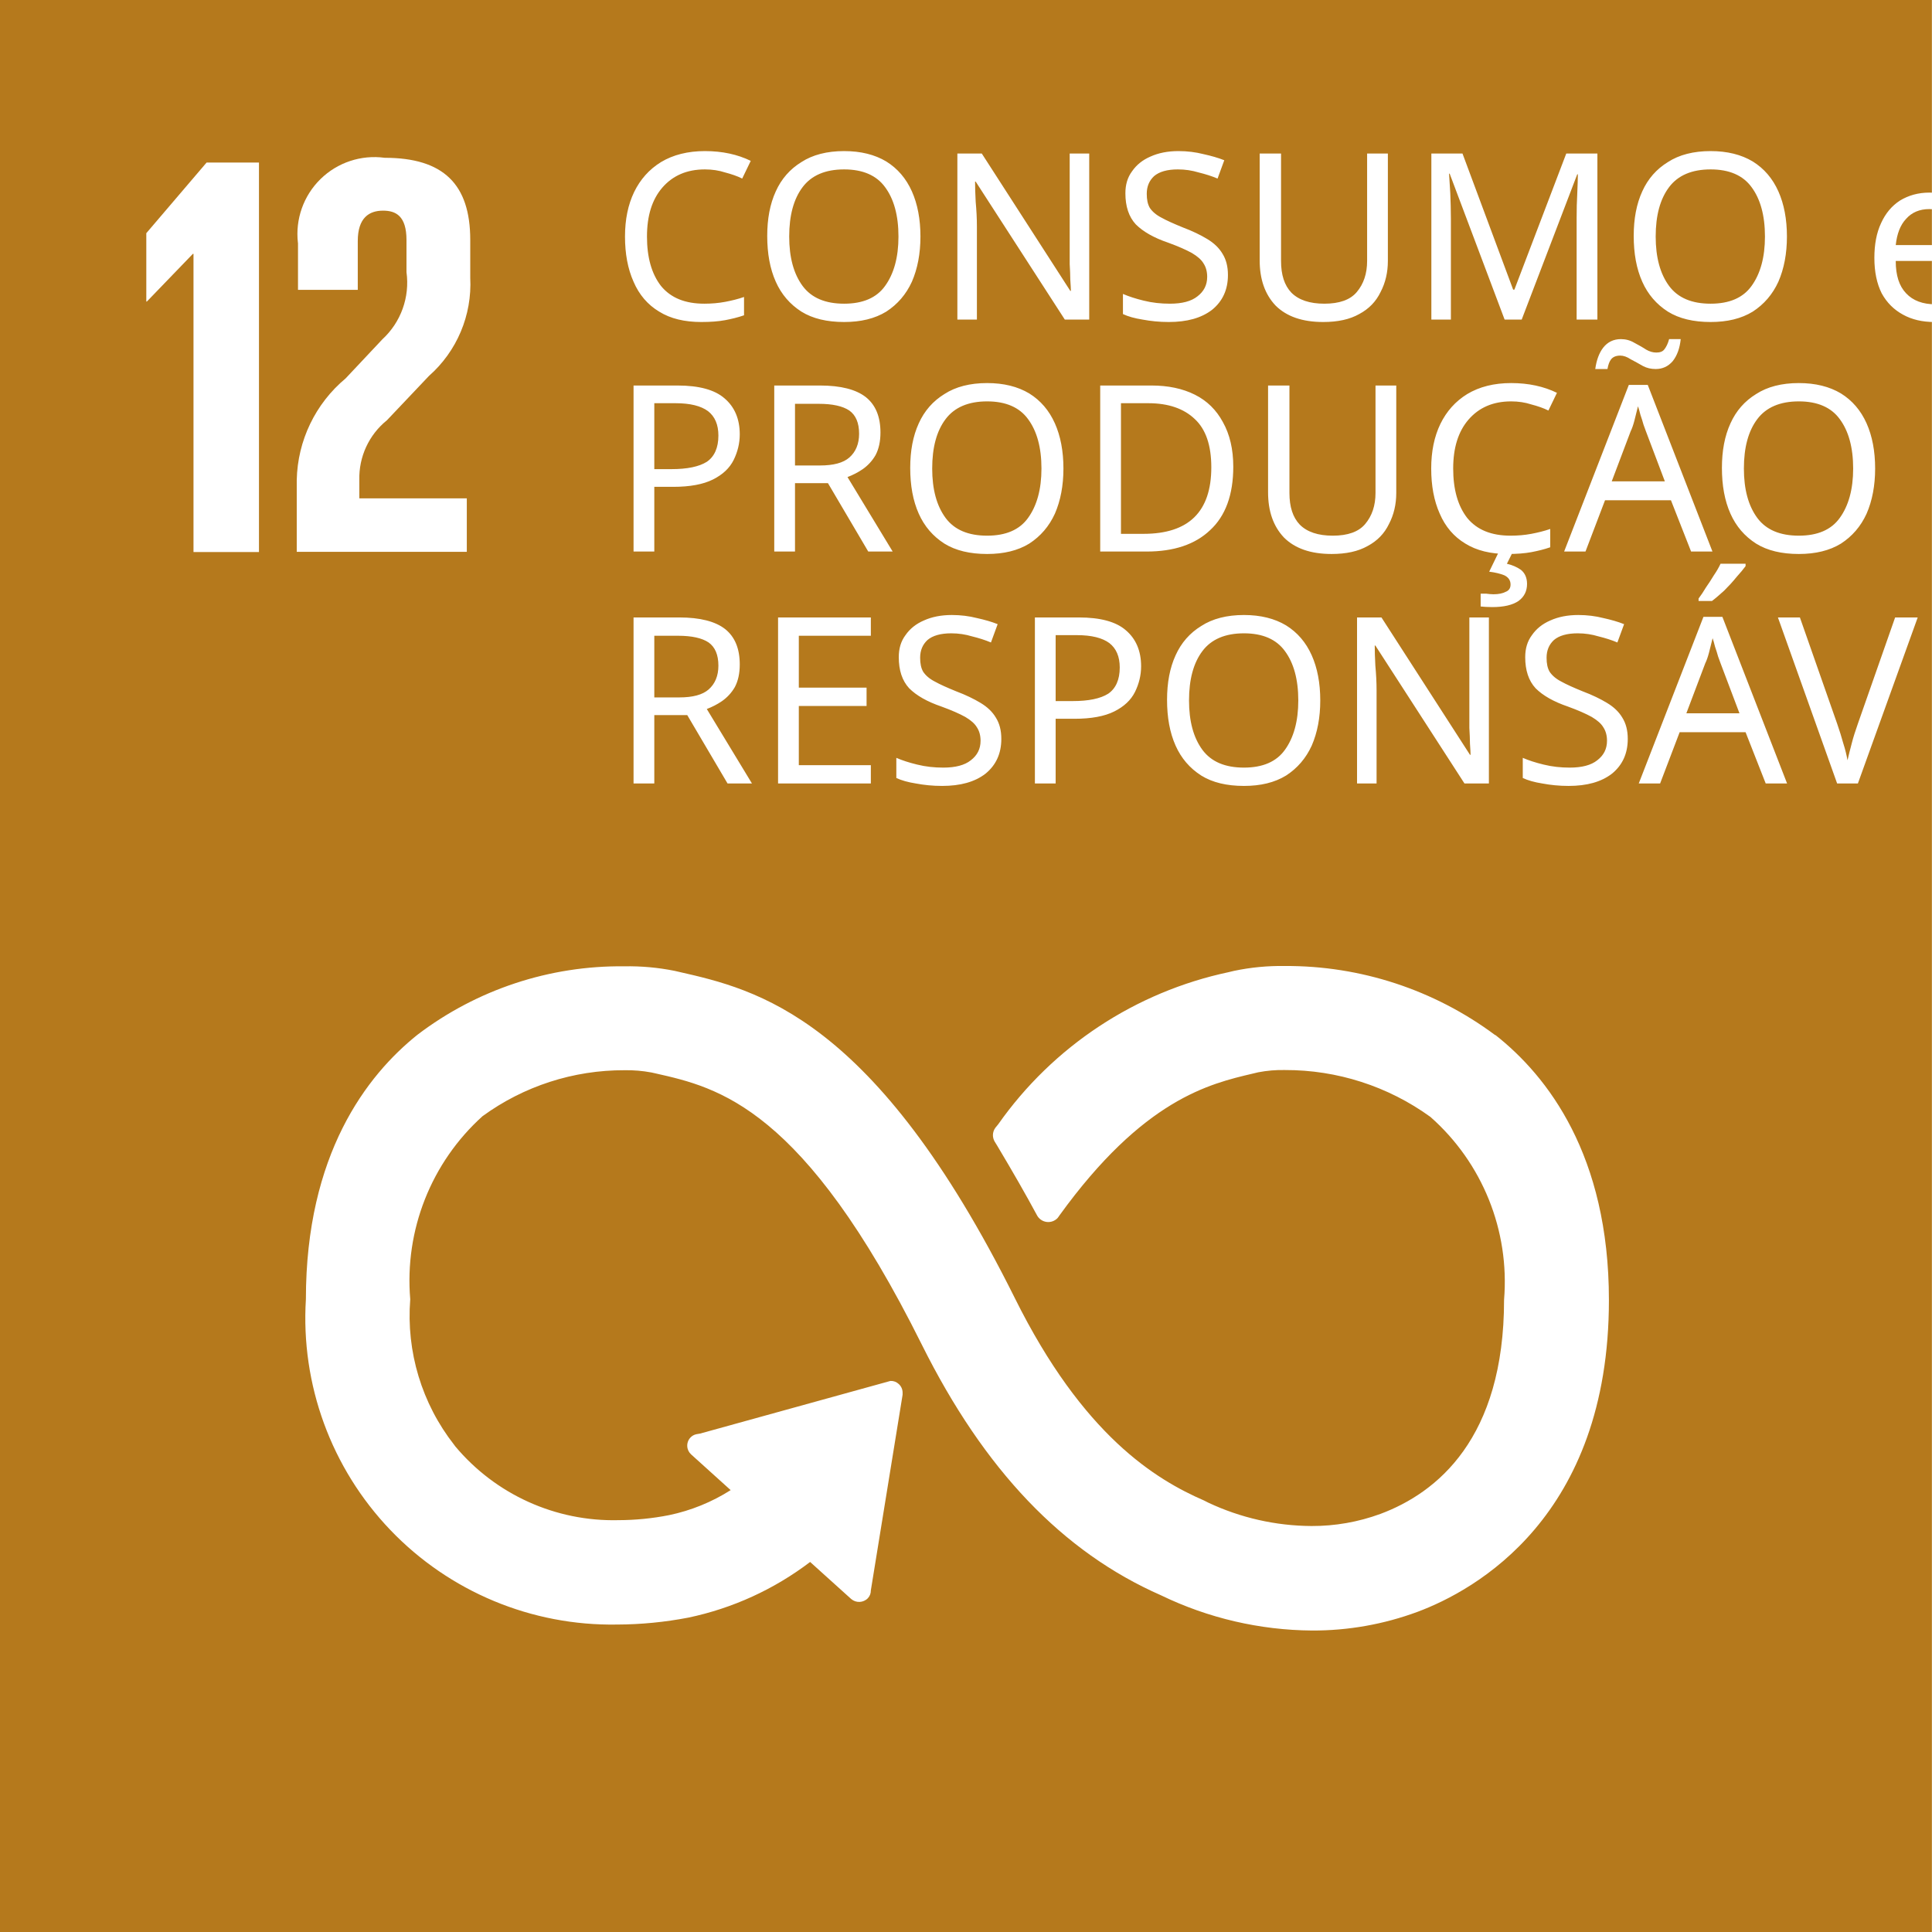
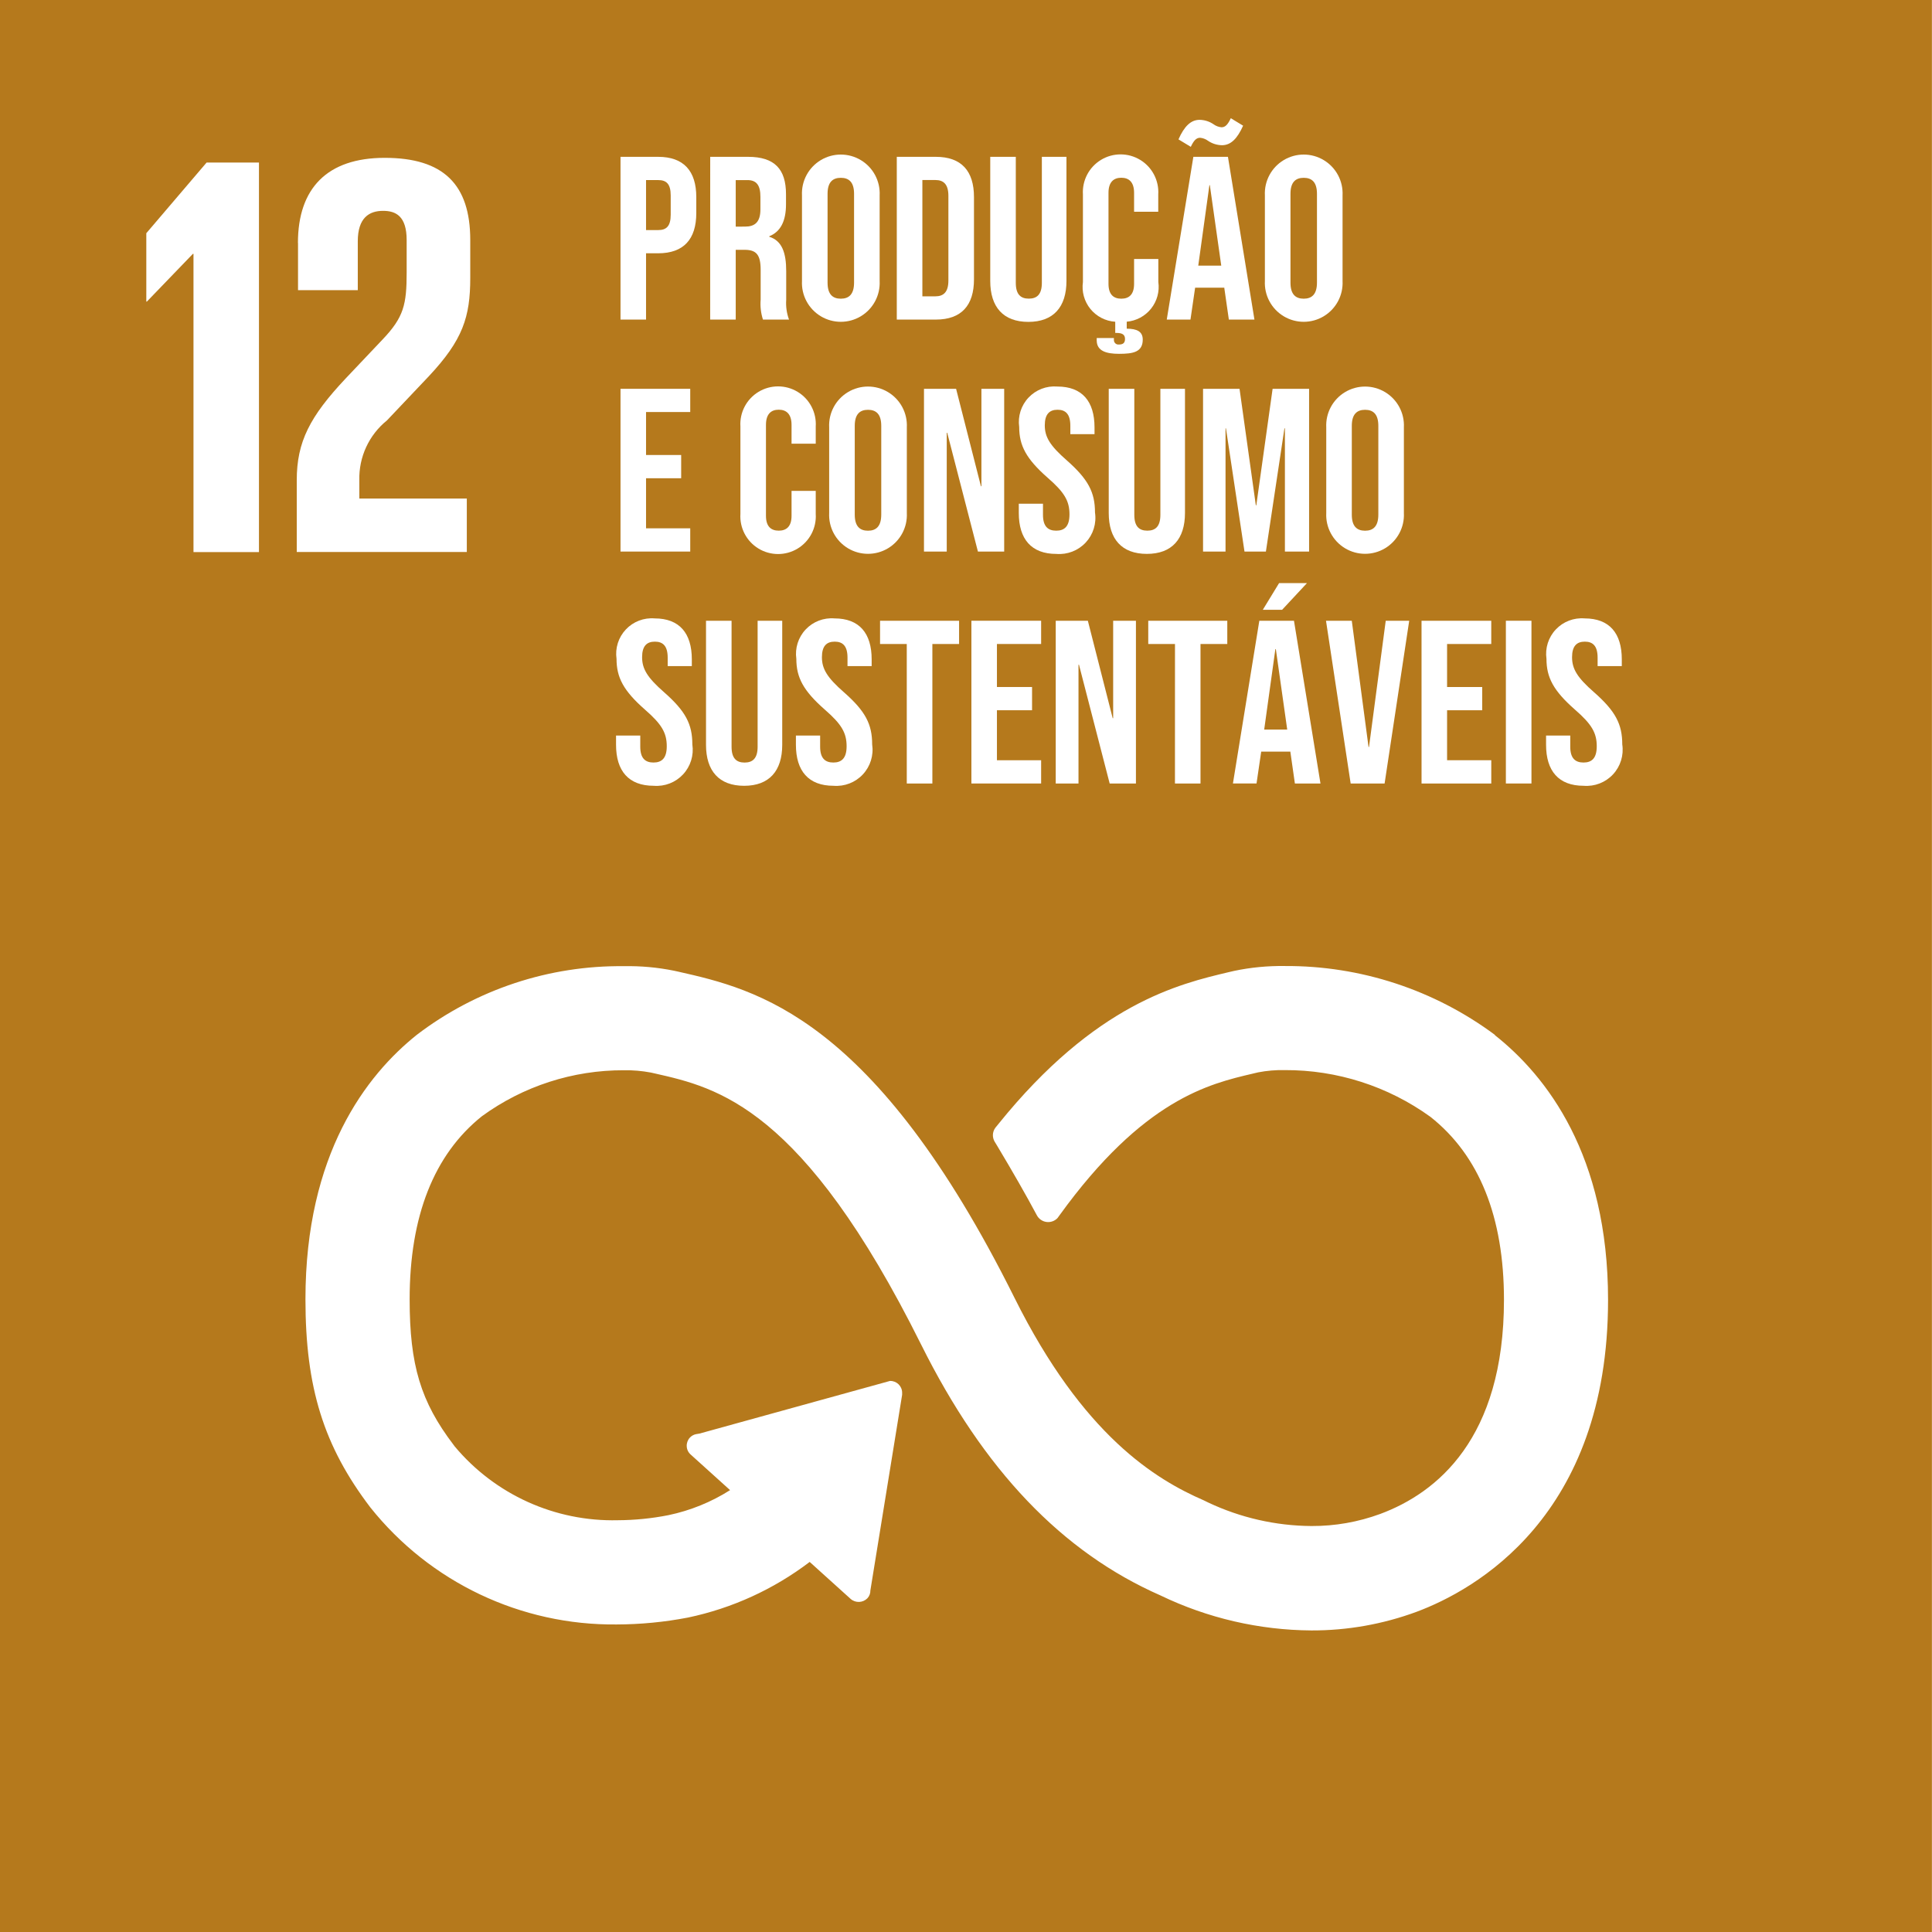
- <svg xmlns="http://www.w3.org/2000/svg" width="49.451" height="49.454" viewBox="0 0 49.451 49.454">
-   <g id="Group_12" data-name="Group 12" transform="translate(-157.233 -253.729)">
-     <rect id="Rectangle_13" data-name="Rectangle 13" width="49.451" height="49.454" transform="translate(157.233 253.729)" fill="#b5791c" />
-     <path id="Path_68" data-name="Path 68" d="M162.17,260.227h.016v7.633h1.676V257.89h-1.341l-1.543,1.808v1.75h.014Z" fill="#fff" />
-     <path id="Path_69" data-name="Path 69" d="M164.861,259.949v1.2h1.53V259.9c0-.6.294-.779.647-.779.324,0,.6.132.6.751v.823a1.97,1.97,0,0,1-.618,1.72l-.94,1a3.479,3.479,0,0,0-1.251,2.6v1.839h4.353v-1.368h-2.751v-.471a1.9,1.9,0,0,1,.707-1.529l1.073-1.132a3.135,3.135,0,0,0,1.059-2.515v-.971c0-1.426-.69-2.1-2.19-2.1a1.969,1.969,0,0,0-2.221,2.177" fill="#fff" />
-     <path id="Path_70" data-name="Path 70" d="M195.5,280.221a8.932,8.932,0,0,0-5.381-1.765,5.867,5.867,0,0,0-1.3.125l-.134.032a9.673,9.673,0,0,0-5.9,3.894l-.074.091a.322.322,0,0,0-.062.186.332.332,0,0,0,.044.165l.057.092q.616,1.031,1.024,1.79a.328.328,0,0,0,.531.076c.017-.023.036-.047.047-.066,2.15-2.974,3.835-3.369,4.949-3.631l.138-.033a3.239,3.239,0,0,1,.683-.058,6.317,6.317,0,0,1,3.726,1.2A5.628,5.628,0,0,1,195.733,287c0,3.556-1.721,4.942-3.165,5.481a5.062,5.062,0,0,1-1.764.31,6.289,6.289,0,0,1-2.646-.6l-.1-.051c-1.241-.539-3.1-1.662-4.848-5.183-3.593-7.216-6.611-7.9-8.61-8.354l-.1-.023a6,6,0,0,0-1.289-.116,8.582,8.582,0,0,0-5.291,1.751c-1.3,1.04-2.857,3.059-2.857,6.772a7.845,7.845,0,0,0,7.966,8.326,9.792,9.792,0,0,0,1.827-.178,7.787,7.787,0,0,0,3.114-1.424l1.051.948a.312.312,0,0,0,.426-.019.281.281,0,0,0,.077-.2l.813-5.009v-.058a.294.294,0,0,0-.1-.218.288.288,0,0,0-.21-.078h0l-4.875,1.348-.093.016a.285.285,0,0,0-.156.089.3.3,0,0,0-.078.221.3.3,0,0,0,.1.208l1.011.913a4.738,4.738,0,0,1-1.579.641,6.76,6.76,0,0,1-1.293.128,5.279,5.279,0,0,1-4.178-1.89l-.027-.037a5.358,5.358,0,0,1-1.125-3.727,5.666,5.666,0,0,1,1.851-4.687,6.13,6.13,0,0,1,3.634-1.176,3.4,3.4,0,0,1,.691.058l.108.024c1.6.361,3.781.856,6.81,6.94,1.6,3.212,3.606,5.313,6.127,6.42a9.021,9.021,0,0,0,3.862.9,7.689,7.689,0,0,0,2.7-.478c1.472-.55,4.9-2.428,4.9-7.981,0-3.712-1.576-5.735-2.9-6.78" fill="#fff" />
-     <text id="CONSUMO_e_" data-name="CONSUMO e " transform="translate(172.872 261.909)" fill="#fff" font-size="5.949" font-family="BebasNeue-Regular, Bebas Neue">
-       <tspan x="0" y="0">CONSUMO e </tspan>
-     </text>
-     <text id="PRODUÇÃO" transform="translate(172.872 267.847)" fill="#fff" font-size="5.949" font-family="BebasNeue-Regular, Bebas Neue">
-       <tspan x="0" y="0">PRODUÇÃO</tspan>
-     </text>
-     <text id="RESPONSÁVEIs" transform="translate(172.872 273.784)" fill="#fff" font-size="5.949" font-family="BebasNeue-Regular, Bebas Neue">
-       <tspan x="0" y="0">RESPONSÁVEIs</tspan>
-     </text>
+ <svg xmlns="http://www.w3.org/2000/svg" id="Group_434" data-name="Group 434" width="114.623" height="114.629" viewBox="0 0 114.623 114.629">
+   <rect id="Rectangle_124" data-name="Rectangle 124" width="114.623" height="114.629" transform="translate(0 0)" fill="#b5791c" />
+   <path id="Path_404" data-name="Path 404" d="M156.214,262.049h.036v17.693h3.885V256.632h-3.108l-3.576,4.192v4.057h.033Z" transform="translate(-144.77 -246.987)" fill="#fff" />
+   <path id="Path_405" data-name="Path 405" d="M157.375,261.559v2.8h3.546v-2.9c0-1.4.681-1.806,1.5-1.806.753,0,1.4.306,1.4,1.738V263.3c0,1.912-.167,2.661-1.432,3.989L160.2,269.6c-2.116,2.251-2.9,3.75-2.9,6.033v4.26h10.09v-3.171h-6.377v-1.089a4.413,4.413,0,0,1,1.639-3.546l2.487-2.624c2.014-2.149,2.455-3.512,2.455-5.829v-2.251c0-3.305-1.6-4.875-5.076-4.875-3.412,0-5.148,1.808-5.148,5.046" transform="translate(-139.693 -247.143)" fill="#fff" />
+   <path id="Path_406" data-name="Path 406" d="M228.1,281.287a20.713,20.713,0,0,0-12.473-4.089,13.6,13.6,0,0,0-3.009.29l-.311.072c-2.958.7-7.916,1.868-13.683,9.026l-.171.211a.745.745,0,0,0-.144.431.769.769,0,0,0,.1.383l.132.216q1.429,2.385,2.371,4.149a.762.762,0,0,0,1.233.174c.039-.053.083-.109.109-.151,4.984-6.9,8.889-7.811,11.471-8.416l.32-.076a7.507,7.507,0,0,1,1.583-.134,14.657,14.657,0,0,1,8.637,2.77c2.9,2.288,4.367,5.943,4.367,10.862,0,8.242-3.989,11.455-7.336,12.7a11.68,11.68,0,0,1-4.089.719,14.579,14.579,0,0,1-6.133-1.4l-.241-.118c-2.876-1.249-7.174-3.852-11.237-12.011-8.328-16.728-15.324-18.314-19.957-19.364l-.243-.053a13.685,13.685,0,0,0-2.988-.271,19.883,19.883,0,0,0-12.264,4.061c-3.02,2.408-6.622,7.088-6.622,15.7,0,5.245,1.082,8.713,3.852,12.354a18.437,18.437,0,0,0,14.612,6.942,22.686,22.686,0,0,0,4.235-.41,18.059,18.059,0,0,0,7.218-3.3l2.436,2.2a.726.726,0,0,0,.987-.042.658.658,0,0,0,.178-.466l1.884-11.608V302.5a.7.7,0,0,0-.714-.684h-.007l-11.3,3.122-.216.037a.679.679,0,0,0-.362.209.7.7,0,0,0-.181.51.688.688,0,0,0,.229.484l2.343,2.116a11.02,11.02,0,0,1-3.662,1.486,15.813,15.813,0,0,1-2.995.3,12.226,12.226,0,0,1-9.684-4.383l-.063-.086c-1.952-2.561-2.608-4.738-2.608-8.637,0-4.935,1.444-8.592,4.29-10.866a14.226,14.226,0,0,1,8.423-2.726,7.855,7.855,0,0,1,1.6.137l.25.056c3.7.837,8.764,1.984,15.785,16.084,3.709,7.445,8.358,12.315,14.2,14.883a20.946,20.946,0,0,0,8.952,2.077,17.876,17.876,0,0,0,6.249-1.108c3.412-1.275,11.355-5.628,11.355-18.5,0-8.6-3.653-13.293-6.72-15.715" transform="translate(-139.399 -219.882)" fill="#fff" />
+   <g id="Group_382" data-name="Group 382" transform="translate(36.816 7.015)">
+     <g id="Group_381" data-name="Group 381" transform="translate(0 0)">
+       <path id="Path_407" data-name="Path 407" d="M165.59,256.485h2.234c1.516,0,2.262.841,2.262,2.388v.95c0,1.546-.746,2.385-2.262,2.385h-.719v3.933H165.59Zm2.234,4.346c.482,0,.744-.222.744-.911v-1.145c0-.691-.262-.911-.744-.911h-.719v2.967Z" transform="translate(-165.59 -254.195)" fill="#fff" />
+       <path id="Path_408" data-name="Path 408" d="M167.886,256.485h2.246c1.574,0,2.251.73,2.251,2.221v.593c0,.992-.318,1.63-.994,1.9v.028c.758.234,1.006.953,1.006,2.042v1.7a2.828,2.828,0,0,0,.167,1.173h-1.546a3.025,3.025,0,0,1-.137-1.187v-1.766c0-.9-.262-1.187-.953-1.187H169.4v4.14h-1.516Zm2.068,4.14c.566,0,.911-.25.911-1.022v-.744c0-.691-.234-.994-.772-.994H169.4v2.761Z" transform="translate(-162.564 -254.195)" fill="#fff" />
+       <path id="Path_409" data-name="Path 409" d="M170.235,263.928v-5.074a2.307,2.307,0,1,1,4.608,0v5.074a2.307,2.307,0,1,1-4.608,0Zm3.09.1v-5.269c0-.688-.3-.95-.786-.95s-.786.262-.786.95v5.269c0,.691.3.953.786.953S173.325,264.716,173.325,264.025Z" transform="translate(-159.468 -254.274)" fill="#fff" />
+       <path id="Path_410" data-name="Path 410" d="M172.662,256.485h2.318c1.518,0,2.262.841,2.262,2.388v4.881c0,1.544-.744,2.387-2.262,2.387h-2.318Zm2.29,8.277c.482,0,.772-.248.772-.939V258.8c0-.691-.29-.939-.772-.939h-.772v6.9Z" transform="translate(-156.27 -254.195)" fill="#fff" />
+       <path id="Path_411" data-name="Path 411" d="M175.054,263.849v-7.364h1.516v7.475c0,.691.29.939.772.939s.774-.248.774-.939v-7.475h1.46v7.364c0,1.546-.772,2.429-2.26,2.429S175.054,265.4,175.054,263.849Z" transform="translate(-153.117 -254.195)" fill="#fff" />
+       <path id="Path_412" data-name="Path 412" d="M180.461,259.821V258.7c0-.633-.3-.895-.758-.895s-.76.262-.76.895v5.4c0,.633.3.881.76.881s.758-.248.758-.881v-1.476H181.9v1.365a2.074,2.074,0,0,1-1.875,2.357v.415c.6,0,.95.165.95.647,0,.746-.579.844-1.407.844-.758,0-1.324-.167-1.324-.8v-.139h1.02v.111a.267.267,0,0,0,.3.276c.248,0,.359-.1.359-.329,0-.262-.167-.359-.51-.359h-.07v-.663a2.07,2.07,0,0,1-1.917-2.357V258.8a2.239,2.239,0,1,1,4.469,0v1.022Z" transform="translate(-149.99 -254.274)" fill="#fff" />
+       <path id="Path_413" data-name="Path 413" d="M181.148,257.787H183.2l1.572,9.656h-1.518l-.276-1.917v.025h-1.725l-.276,1.891h-1.407Zm-.883-1.036c.343-.772.73-1.159,1.254-1.159a1.5,1.5,0,0,1,.828.264.942.942,0,0,0,.471.178c.22,0,.371-.153.552-.538l.73.443c-.345.772-.73,1.159-1.254,1.159a1.511,1.511,0,0,1-.83-.264.935.935,0,0,0-.468-.178c-.22,0-.371.153-.552.538Zm2.538,7.491-.677-4.773H182.1l-.661,4.773Z" transform="translate(-147.16 -255.497)" fill="#fff" />
+       <path id="Path_414" data-name="Path 414" d="M182.084,263.928v-5.074a2.307,2.307,0,1,1,4.608,0v5.074a2.307,2.307,0,1,1-4.608,0Zm3.09.1v-5.269c0-.688-.3-.95-.786-.95s-.786.262-.786.95v5.269c0,.691.3.953.786.953S185.174,264.716,185.174,264.025Z" transform="translate(-143.852 -254.274)" fill="#fff" />
+     </g>
+   </g>
+   <g id="Group_384" data-name="Group 384" transform="translate(36.816 22.932)">
+     <g id="Group_383" data-name="Group 383" transform="translate(0)">
+       <path id="Path_415" data-name="Path 415" d="M165.59,262.423h4.137V263.8h-2.622v2.55h2.084v1.379h-2.084V270.7h2.622v1.379H165.59Z" transform="translate(-165.59 -262.286)" fill="#fff" />
+       <path id="Path_416" data-name="Path 416" d="M168.659,269.923v-5.185a2.239,2.239,0,1,1,4.469,0v1.018h-1.435V264.64c0-.633-.3-.9-.76-.9s-.758.264-.758.9v5.394c0,.635.3.883.758.883s.76-.248.76-.883v-1.476h1.435v1.365a2.239,2.239,0,1,1-4.469,0Z" transform="translate(-161.545 -262.364)" fill="#fff" />
+       <path id="Path_417" data-name="Path 417" d="M170.931,269.867v-5.076a2.307,2.307,0,1,1,4.608,0v5.076a2.307,2.307,0,1,1-4.608,0Zm3.09.1v-5.271c0-.686-.3-.95-.786-.95s-.786.264-.786.95v5.271c0,.691.3.953.786.953S174.021,270.655,174.021,269.964Z" transform="translate(-158.551 -262.364)" fill="#fff" />
+       <path id="Path_418" data-name="Path 418" d="M173.358,262.423h1.905l1.474,5.781h.028v-5.781h1.351v9.656h-1.558l-1.822-7.049h-.028v7.049h-1.351Z" transform="translate(-155.352 -262.286)" fill="#fff" />
+       <path id="Path_419" data-name="Path 419" d="M175.785,269.867v-.549h1.435v.661c0,.691.3.939.786.939s.786-.248.786-.967c0-.8-.3-1.31-1.3-2.179-1.27-1.117-1.683-1.905-1.683-3.006a2.11,2.11,0,0,1,2.262-2.4c1.477,0,2.207.881,2.207,2.427v.4h-1.435v-.5c0-.686-.276-.95-.758-.95s-.758.264-.758.925c0,.7.315,1.212,1.31,2.082,1.268,1.12,1.669,1.891,1.669,3.09a2.143,2.143,0,0,1-2.29,2.457C176.529,272.3,175.785,271.413,175.785,269.867Z" transform="translate(-152.154 -262.364)" fill="#fff" />
+       <path id="Path_420" data-name="Path 420" d="M178.087,269.789v-7.366h1.518V269.9c0,.691.29.939.772.939s.774-.248.774-.939v-7.478h1.46v7.366c0,1.546-.772,2.429-2.262,2.429S178.087,271.335,178.087,269.789Z" transform="translate(-149.12 -262.286)" fill="#fff" />
+       <path id="Path_421" data-name="Path 421" d="M180.5,262.423h2.165l.967,6.912h.028l.967-6.912h2.165v9.656h-1.435v-7.311h-.028l-1.1,7.311h-1.27l-1.1-7.311h-.025v7.311H180.5Z" transform="translate(-145.937 -262.286)" fill="#fff" />
+       <path id="Path_422" data-name="Path 422" d="M183.655,269.867v-5.076a2.306,2.306,0,1,1,4.606,0v5.076a2.306,2.306,0,1,1-4.606,0Zm3.09.1v-5.271c0-.686-.3-.95-.786-.95s-.788.264-.788.95v5.271c0,.691.3.953.788.953S186.745,270.655,186.745,269.964Z" transform="translate(-141.782 -262.364)" fill="#fff" />
+     </g>
+   </g>
+   <g id="Group_386" data-name="Group 386" transform="translate(36.551 34.596)">
+     <g id="Group_385" data-name="Group 385" transform="translate(0 0)">
+       <path id="Path_423" data-name="Path 423" d="M165.476,275.8v-.549h1.437v.661c0,.691.3.939.784.939s.788-.248.788-.964c0-.8-.3-1.312-1.3-2.181-1.268-1.115-1.68-1.9-1.68-3.006a2.109,2.109,0,0,1,2.26-2.4c1.477,0,2.207.883,2.207,2.429v.4H168.54v-.5c0-.688-.276-.95-.76-.95s-.758.262-.758.923c0,.7.318,1.215,1.31,2.084,1.27,1.117,1.671,1.889,1.671,3.09a2.143,2.143,0,0,1-2.29,2.455C166.222,278.232,165.476,277.349,165.476,275.8Z" transform="translate(-165.476 -266.205)" fill="#fff" />
+       <path id="Path_424" data-name="Path 424" d="M167.779,275.724V268.36h1.516v7.475c0,.691.29.939.772.939s.774-.248.774-.939V268.36h1.46v7.364c0,1.546-.772,2.429-2.26,2.429S167.779,277.27,167.779,275.724Z" transform="translate(-162.441 -266.126)" fill="#fff" />
+       <path id="Path_425" data-name="Path 425" d="M170.08,275.8v-.549h1.437v.661c0,.691.3.939.783.939s.788-.248.788-.964c0-.8-.3-1.312-1.3-2.181-1.268-1.115-1.683-1.9-1.683-3.006a2.111,2.111,0,0,1,2.262-2.4c1.477,0,2.207.883,2.207,2.429v.4h-1.433v-.5c0-.688-.276-.95-.76-.95s-.758.262-.758.923c0,.7.318,1.215,1.31,2.084,1.27,1.117,1.671,1.889,1.671,3.09a2.144,2.144,0,0,1-2.292,2.455C170.826,278.232,170.08,277.349,170.08,275.8Z" transform="translate(-159.408 -266.205)" fill="#fff" />
+       <path id="Path_426" data-name="Path 426" d="M173.819,269.739h-1.585V268.36h4.689v1.379h-1.585v8.277h-1.518Z" transform="translate(-156.57 -266.126)" fill="#fff" />
+       <path id="Path_427" data-name="Path 427" d="M174.572,268.36h4.137v1.379h-2.622v2.552h2.084v1.379h-2.084v2.967h2.622v1.379h-4.137Z" transform="translate(-153.488 -266.126)" fill="#fff" />
+       <path id="Path_428" data-name="Path 428" d="M176.731,268.36h1.905l1.474,5.781h.028V268.36h1.351v9.656h-1.558l-1.822-7.049h-.028v7.049h-1.351Z" transform="translate(-150.643 -266.126)" fill="#fff" />
+       <path id="Path_429" data-name="Path 429" d="M180.686,269.739H179.1V268.36h4.689v1.379H182.2v8.277h-1.516Z" transform="translate(-147.523 -266.126)" fill="#fff" />
+       <path id="Path_430" data-name="Path 430" d="M182.836,269.63h2.056l1.572,9.656h-1.518l-.274-1.917v.025h-1.724l-.278,1.891h-1.4Zm1.173-2.234h1.655l-1.477,1.585h-1.145Zm.482,8.69-.675-4.773h-.028l-.663,4.773Z" transform="translate(-144.669 -267.396)" fill="#fff" />
+       <path id="Path_431" data-name="Path 431" d="M183.649,268.36h1.53l.994,7.489h.028l.992-7.489h1.393l-1.46,9.656h-2.014Z" transform="translate(-141.526 -266.126)" fill="#fff" />
+       <path id="Path_432" data-name="Path 432" d="M186.094,268.36h4.137v1.379H187.61v2.552h2.084v1.379H187.61v2.967h2.622v1.379h-4.137Z" transform="translate(-138.303 -266.126)" fill="#fff" />
+       <path id="Path_433" data-name="Path 433" d="M188.253,268.36h1.518v9.656h-1.518Z" transform="translate(-135.458 -266.126)" fill="#fff" />
+       <path id="Path_434" data-name="Path 434" d="M189.282,275.8v-.549h1.435v.661c0,.691.3.939.786.939s.786-.248.786-.964c0-.8-.3-1.312-1.3-2.181-1.268-1.115-1.683-1.9-1.683-3.006a2.111,2.111,0,0,1,2.262-2.4c1.477,0,2.207.883,2.207,2.429v.4h-1.435v-.5c0-.688-.276-.95-.758-.95s-.758.262-.758.923c0,.7.315,1.215,1.31,2.084,1.268,1.117,1.669,1.889,1.669,3.09a2.142,2.142,0,0,1-2.29,2.455C190.026,278.232,189.282,277.349,189.282,275.8Z" transform="translate(-134.102 -266.205)" fill="#fff" />
+     </g>
  </g>
</svg>
